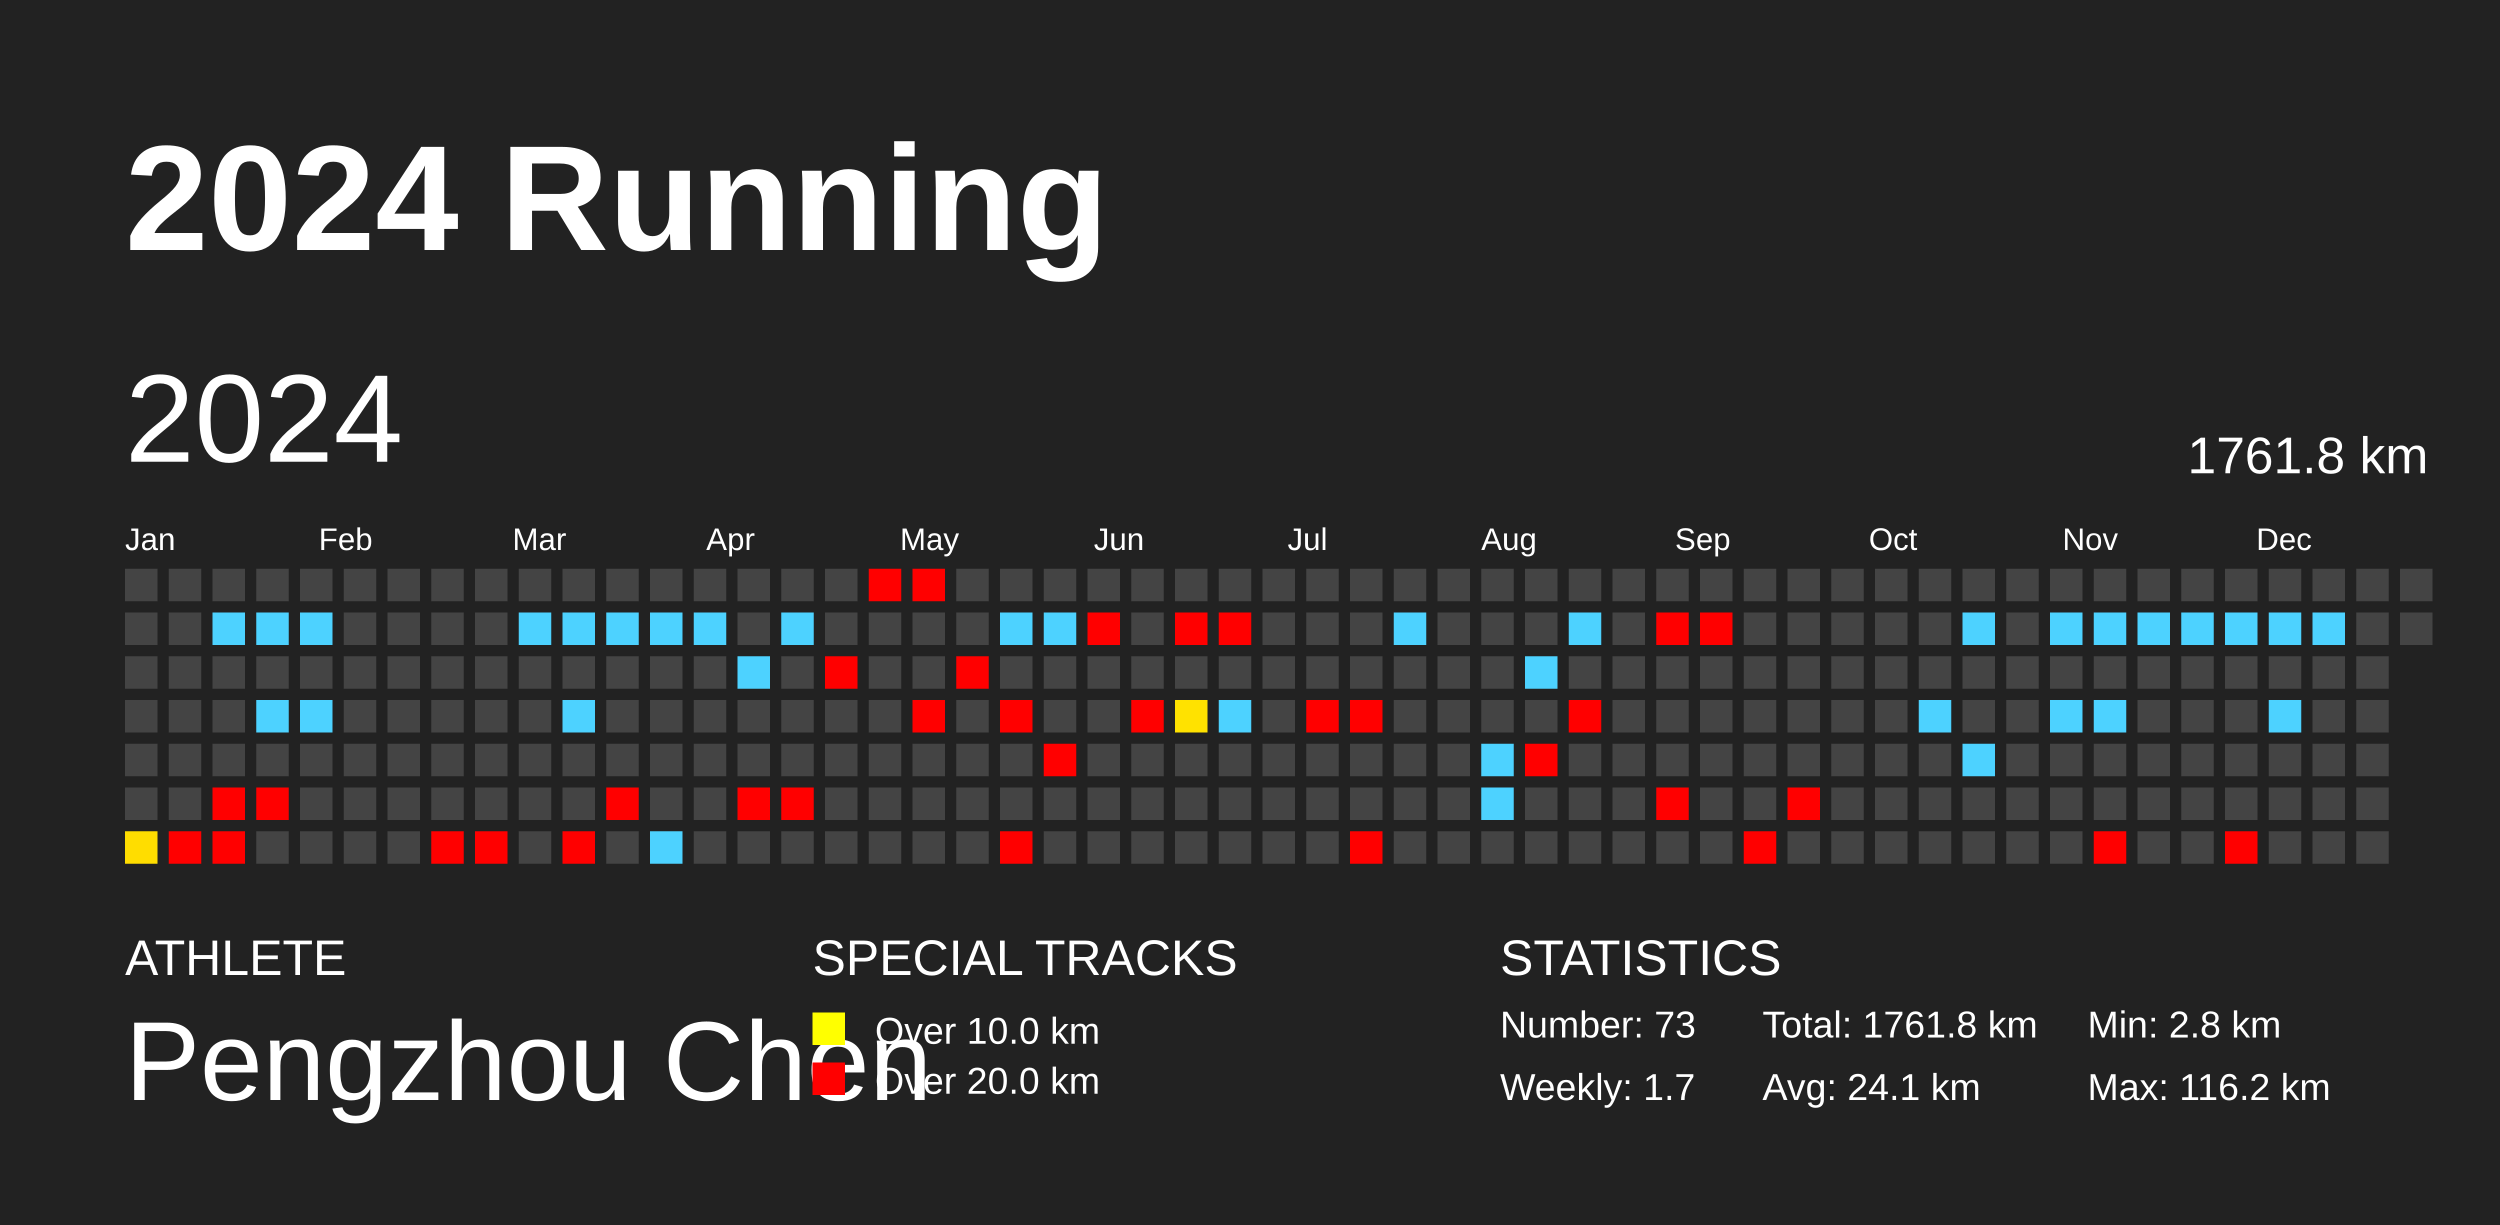
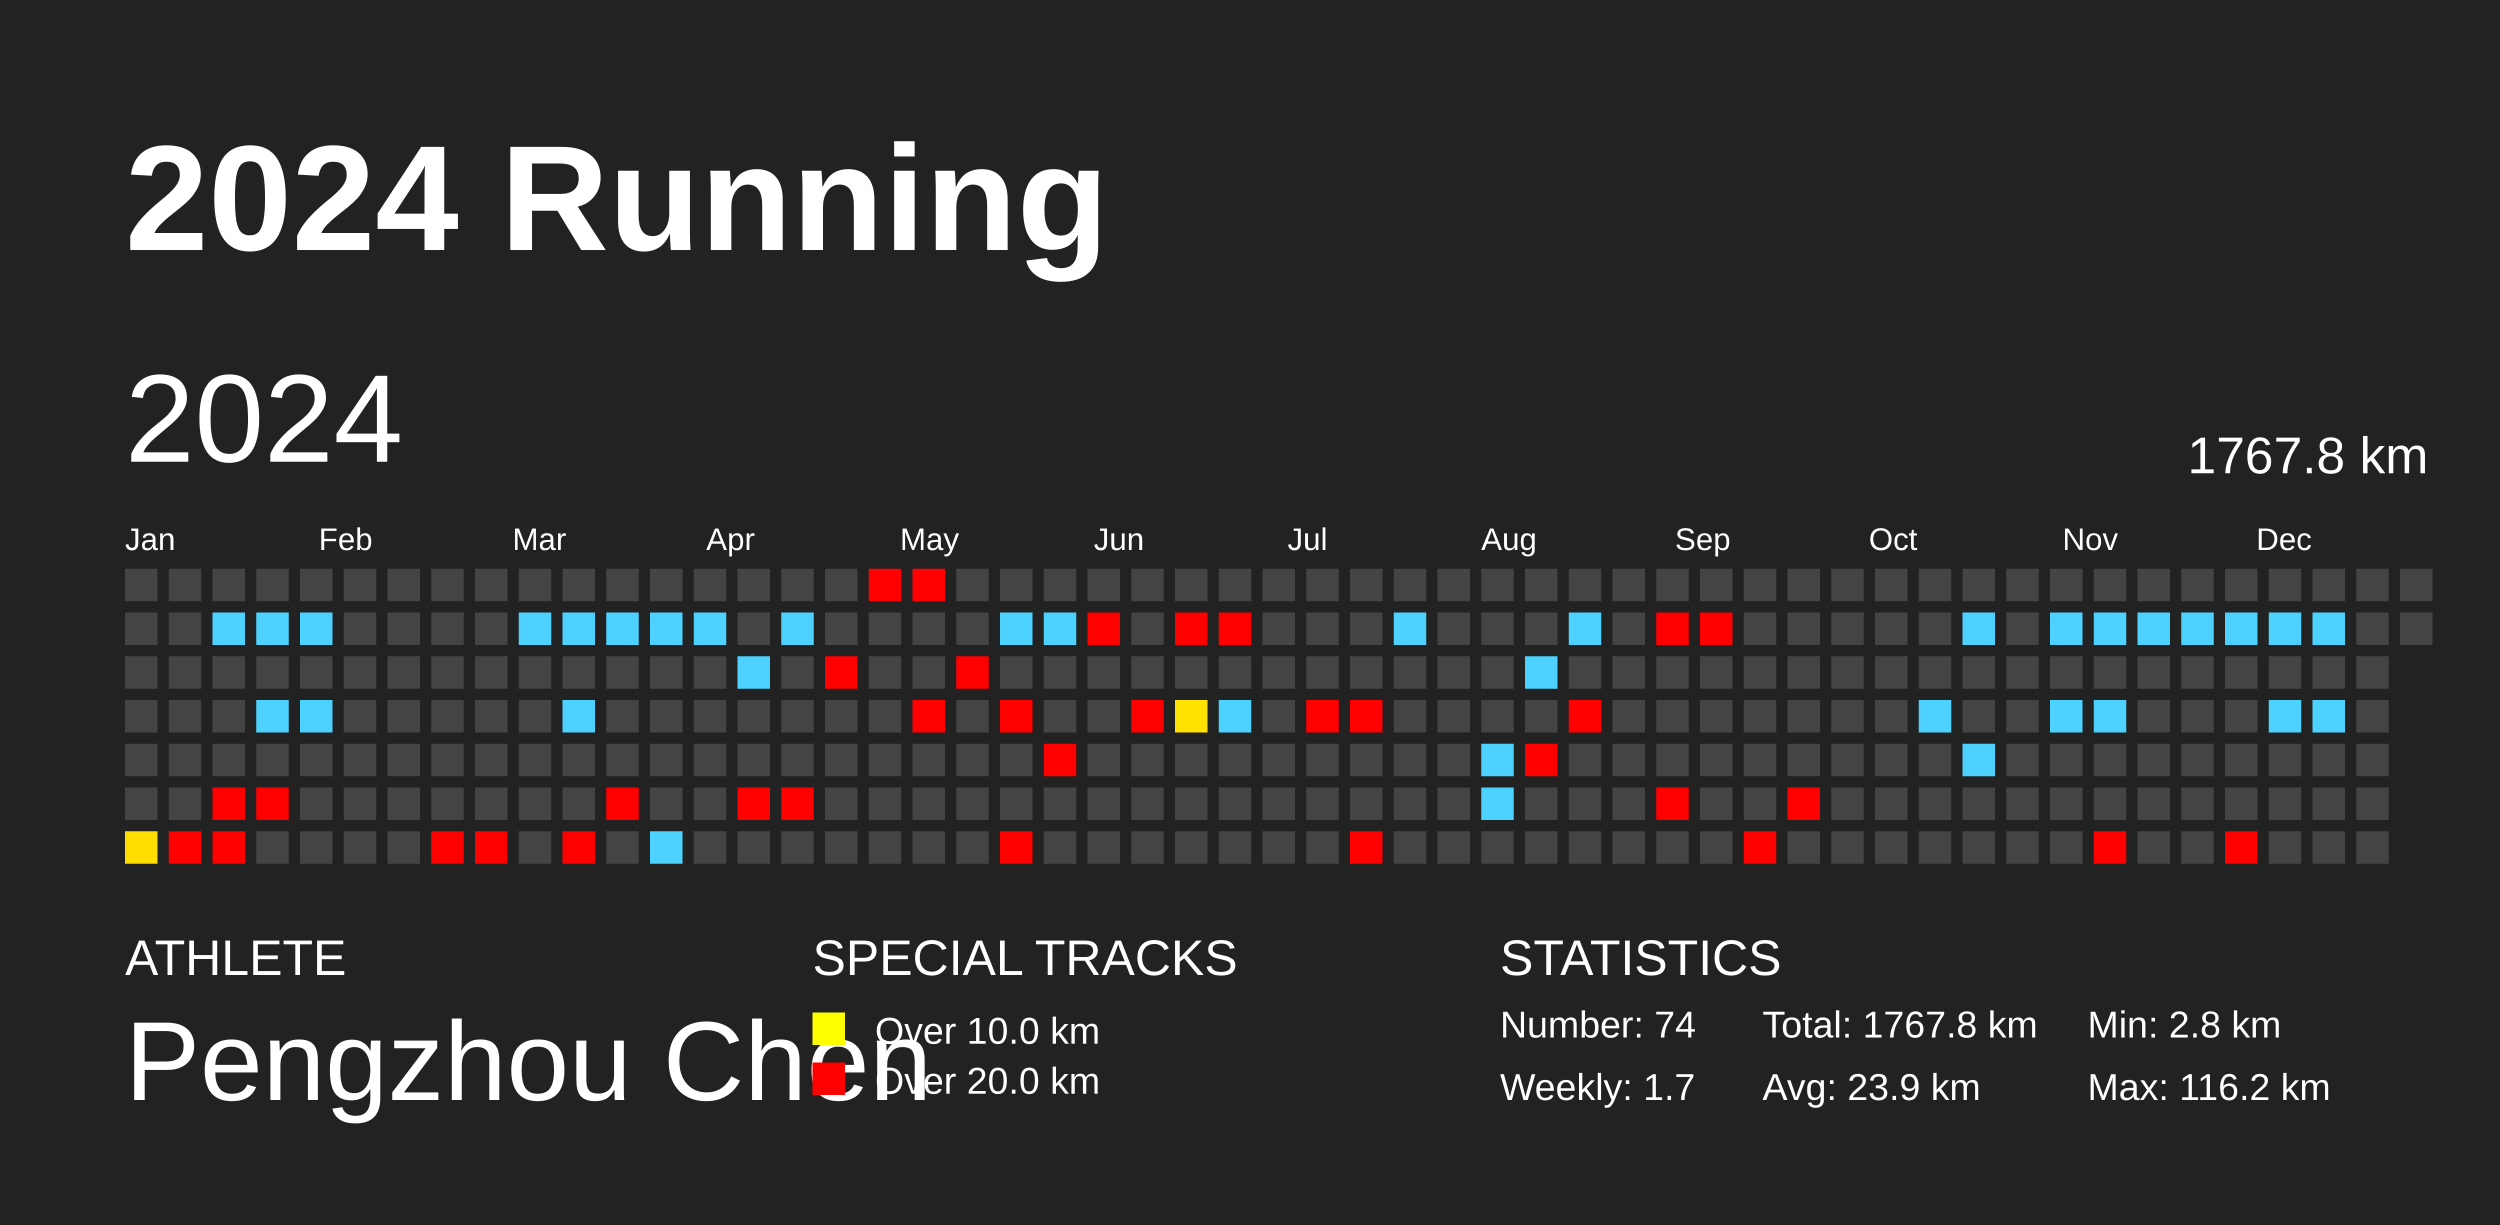
<svg xmlns="http://www.w3.org/2000/svg" baseProfile="full" height="98mm" version="1.1" viewBox="0,0,200,98" width="200mm">
  <defs />
  <rect fill="#222222" height="98" width="200" x="0" y="0" />
  <text fill="#FFFFFF" style="font-size:12px; font-family:Arial; font-weight:bold;" x="10" y="20">2024 Running</text>
  <text fill="#FFFFFF" style="font-size:4px; font-family:Arial" x="10" y="78">ATHLETE</text>
  <text fill="#FFFFFF" style="font-size:9px; font-family:Arial" x="10" y="88">Pengzhou Chen</text>
  <text fill="#FFFFFF" style="font-size:4px; font-family:Arial" x="65" y="78">SPECIAL TRACKS</text>
  <rect fill="yellow" height="2.6" width="2.6" x="65" y="81" />
  <text fill="#FFFFFF" style="font-size:3px; font-family:Arial" x="70" y="83.5">Over 10.0 km</text>
  <rect fill="red" height="2.6" width="2.6" x="65" y="85" />
  <text fill="#FFFFFF" style="font-size:3px; font-family:Arial" x="70" y="87.5">Over 20.0 km</text>
  <text fill="#FFFFFF" style="font-size:4px; font-family:Arial" x="120" y="78">STATISTICS</text>
-   <text fill="#FFFFFF" style="font-size:3px; font-family:Arial" x="120" y="83">Number: 73</text>
+   <text fill="#FFFFFF" style="font-size:3px; font-family:Arial" x="120" y="83">Number: 74</text>
  <text fill="#FFFFFF" style="font-size:3px; font-family:Arial" x="120" y="88">Weekly: 1.7</text>
-   <text fill="#FFFFFF" style="font-size:3px; font-family:Arial" x="141" y="83">Total: 1761.8 km</text>
-   <text fill="#FFFFFF" style="font-size:3px; font-family:Arial" x="141" y="88">Avg: 24.1 km</text>
+   <text fill="#FFFFFF" style="font-size:3px; font-family:Arial" x="141" y="83">Total: 1767.8 km</text>
+   <text fill="#FFFFFF" style="font-size:3px; font-family:Arial" x="141" y="88">Avg: 23.9 km</text>
  <text fill="#FFFFFF" style="font-size:3px; font-family:Arial" x="167" y="83">Min: 2.8 km</text>
  <text fill="#FFFFFF" style="font-size:3px; font-family:Arial" x="167" y="88">Max: 116.2 km</text>
  <text dominant-baseline="hanging" fill="#FFFFFF" style="font-size:10.0px; font-family:Arial;" x="10" y="30">2024</text>
-   <text dominant-baseline="hanging" fill="#FFFFFF" style="font-size:4.125px; font-family:Arial;" x="175" y="35">1761.8 km</text>
+   <text dominant-baseline="hanging" fill="#FFFFFF" style="font-size:4.125px; font-family:Arial;" x="175" y="35">1767.8 km</text>
  <text fill="#FFFFFF" style="font-size:2.5px; font-family:Arial" x="10.0" y="44">Jan</text>
  <text fill="#FFFFFF" style="font-size:2.5px; font-family:Arial" x="25.5" y="44">Feb</text>
  <text fill="#FFFFFF" style="font-size:2.5px; font-family:Arial" x="41.0" y="44">Mar</text>
  <text fill="#FFFFFF" style="font-size:2.5px; font-family:Arial" x="56.5" y="44">Apr</text>
  <text fill="#FFFFFF" style="font-size:2.5px; font-family:Arial" x="72.0" y="44">May</text>
  <text fill="#FFFFFF" style="font-size:2.5px; font-family:Arial" x="87.5" y="44">Jun</text>
  <text fill="#FFFFFF" style="font-size:2.5px; font-family:Arial" x="103.0" y="44">Jul</text>
  <text fill="#FFFFFF" style="font-size:2.5px; font-family:Arial" x="118.5" y="44">Aug</text>
  <text fill="#FFFFFF" style="font-size:2.5px; font-family:Arial" x="134.0" y="44">Sep</text>
  <text fill="#FFFFFF" style="font-size:2.5px; font-family:Arial" x="149.5" y="44">Oct</text>
  <text fill="#FFFFFF" style="font-size:2.5px; font-family:Arial" x="165.0" y="44">Nov</text>
  <text fill="#FFFFFF" style="font-size:2.5px; font-family:Arial" x="180.5" y="44">Dec</text>
  <rect fill="#444444" height="2.6" width="2.6" x="10.0" y="45.5" />
  <rect fill="#444444" height="2.6" width="2.6" x="10.0" y="49.0" />
  <rect fill="#444444" height="2.6" width="2.6" x="10.0" y="52.5" />
  <rect fill="#444444" height="2.6" width="2.6" x="10.0" y="56.0" />
  <rect fill="#444444" height="2.6" width="2.6" x="10.0" y="59.5" />
  <rect fill="#444444" height="2.6" width="2.6" x="10.0" y="63.0" />
  <rect fill="#ffdd00" height="2.6" width="2.6" x="10.0" y="66.5" />
  <rect fill="#444444" height="2.6" width="2.6" x="13.5" y="45.5" />
  <rect fill="#444444" height="2.6" width="2.6" x="13.5" y="49.0" />
  <rect fill="#444444" height="2.6" width="2.6" x="13.5" y="52.5" />
  <rect fill="#444444" height="2.6" width="2.6" x="13.5" y="56.0" />
  <rect fill="#444444" height="2.6" width="2.6" x="13.5" y="59.5" />
  <rect fill="#444444" height="2.6" width="2.6" x="13.5" y="63.0" />
  <rect fill="red" height="2.6" width="2.6" x="13.5" y="66.5" />
  <rect fill="#444444" height="2.6" width="2.6" x="17.0" y="45.5" />
  <rect fill="#4dd2ff" height="2.6" width="2.6" x="17.0" y="49.0" />
  <rect fill="#444444" height="2.6" width="2.6" x="17.0" y="52.5" />
  <rect fill="#444444" height="2.6" width="2.6" x="17.0" y="56.0" />
  <rect fill="#444444" height="2.6" width="2.6" x="17.0" y="59.5" />
  <rect fill="red" height="2.6" width="2.6" x="17.0" y="63.0" />
  <rect fill="red" height="2.6" width="2.6" x="17.0" y="66.5" />
  <rect fill="#444444" height="2.6" width="2.6" x="20.5" y="45.5" />
  <rect fill="#4dd2ff" height="2.6" width="2.6" x="20.5" y="49.0" />
  <rect fill="#444444" height="2.6" width="2.6" x="20.5" y="52.5" />
  <rect fill="#4dd2ff" height="2.6" width="2.6" x="20.5" y="56.0" />
  <rect fill="#444444" height="2.6" width="2.6" x="20.5" y="59.5" />
  <rect fill="red" height="2.6" width="2.6" x="20.5" y="63.0" />
  <rect fill="#444444" height="2.6" width="2.6" x="20.5" y="66.5" />
  <rect fill="#444444" height="2.6" width="2.6" x="24.0" y="45.5" />
  <rect fill="#4dd2ff" height="2.6" width="2.6" x="24.0" y="49.0" />
  <rect fill="#444444" height="2.6" width="2.6" x="24.0" y="52.5" />
  <rect fill="#4dd2ff" height="2.6" width="2.6" x="24.0" y="56.0" />
  <rect fill="#444444" height="2.6" width="2.6" x="24.0" y="59.5" />
  <rect fill="#444444" height="2.6" width="2.6" x="24.0" y="63.0" />
  <rect fill="#444444" height="2.6" width="2.6" x="24.0" y="66.5" />
  <rect fill="#444444" height="2.6" width="2.6" x="27.5" y="45.5" />
  <rect fill="#444444" height="2.6" width="2.6" x="27.5" y="49.0" />
  <rect fill="#444444" height="2.6" width="2.6" x="27.5" y="52.5" />
  <rect fill="#444444" height="2.6" width="2.6" x="27.5" y="56.0" />
  <rect fill="#444444" height="2.6" width="2.6" x="27.5" y="59.5" />
  <rect fill="#444444" height="2.6" width="2.6" x="27.5" y="63.0" />
  <rect fill="#444444" height="2.6" width="2.6" x="27.5" y="66.5" />
  <rect fill="#444444" height="2.6" width="2.6" x="31.0" y="45.5" />
  <rect fill="#444444" height="2.6" width="2.6" x="31.0" y="49.0" />
  <rect fill="#444444" height="2.6" width="2.6" x="31.0" y="52.5" />
  <rect fill="#444444" height="2.6" width="2.6" x="31.0" y="56.0" />
  <rect fill="#444444" height="2.6" width="2.6" x="31.0" y="59.5" />
  <rect fill="#444444" height="2.6" width="2.6" x="31.0" y="63.0" />
  <rect fill="#444444" height="2.6" width="2.6" x="31.0" y="66.5" />
  <rect fill="#444444" height="2.6" width="2.6" x="34.5" y="45.5" />
  <rect fill="#444444" height="2.6" width="2.6" x="34.5" y="49.0" />
  <rect fill="#444444" height="2.6" width="2.6" x="34.5" y="52.5" />
  <rect fill="#444444" height="2.6" width="2.6" x="34.5" y="56.0" />
  <rect fill="#444444" height="2.6" width="2.6" x="34.5" y="59.5" />
  <rect fill="#444444" height="2.6" width="2.6" x="34.5" y="63.0" />
  <rect fill="red" height="2.6" width="2.6" x="34.5" y="66.5" />
  <rect fill="#444444" height="2.6" width="2.6" x="38.0" y="45.5" />
  <rect fill="#444444" height="2.6" width="2.6" x="38.0" y="49.0" />
  <rect fill="#444444" height="2.6" width="2.6" x="38.0" y="52.5" />
  <rect fill="#444444" height="2.6" width="2.6" x="38.0" y="56.0" />
  <rect fill="#444444" height="2.6" width="2.6" x="38.0" y="59.5" />
  <rect fill="#444444" height="2.6" width="2.6" x="38.0" y="63.0" />
  <rect fill="red" height="2.6" width="2.6" x="38.0" y="66.5" />
  <rect fill="#444444" height="2.6" width="2.6" x="41.5" y="45.5" />
  <rect fill="#4dd2ff" height="2.6" width="2.6" x="41.5" y="49.0" />
  <rect fill="#444444" height="2.6" width="2.6" x="41.5" y="52.5" />
  <rect fill="#444444" height="2.6" width="2.6" x="41.5" y="56.0" />
  <rect fill="#444444" height="2.6" width="2.6" x="41.5" y="59.5" />
  <rect fill="#444444" height="2.6" width="2.6" x="41.5" y="63.0" />
  <rect fill="#444444" height="2.6" width="2.6" x="41.5" y="66.5" />
  <rect fill="#444444" height="2.6" width="2.6" x="45.0" y="45.5" />
  <rect fill="#4dd2ff" height="2.6" width="2.6" x="45.0" y="49.0" />
  <rect fill="#444444" height="2.6" width="2.6" x="45.0" y="52.5" />
  <rect fill="#4dd2ff" height="2.6" width="2.6" x="45.0" y="56.0" />
  <rect fill="#444444" height="2.6" width="2.6" x="45.0" y="59.5" />
  <rect fill="#444444" height="2.6" width="2.6" x="45.0" y="63.0" />
  <rect fill="red" height="2.6" width="2.6" x="45.0" y="66.5" />
  <rect fill="#444444" height="2.6" width="2.6" x="48.5" y="45.5" />
  <rect fill="#4dd2ff" height="2.6" width="2.6" x="48.5" y="49.0" />
  <rect fill="#444444" height="2.6" width="2.6" x="48.5" y="52.5" />
  <rect fill="#444444" height="2.6" width="2.6" x="48.5" y="56.0" />
  <rect fill="#444444" height="2.6" width="2.6" x="48.5" y="59.5" />
  <rect fill="red" height="2.6" width="2.6" x="48.5" y="63.0" />
  <rect fill="#444444" height="2.6" width="2.6" x="48.5" y="66.5" />
  <rect fill="#444444" height="2.6" width="2.6" x="52.0" y="45.5" />
  <rect fill="#4dd2ff" height="2.6" width="2.6" x="52.0" y="49.0" />
  <rect fill="#444444" height="2.6" width="2.6" x="52.0" y="52.5" />
  <rect fill="#444444" height="2.6" width="2.6" x="52.0" y="56.0" />
  <rect fill="#444444" height="2.6" width="2.6" x="52.0" y="59.5" />
  <rect fill="#444444" height="2.6" width="2.6" x="52.0" y="63.0" />
  <rect fill="#4dd2ff" height="2.6" width="2.6" x="52.0" y="66.5" />
  <rect fill="#444444" height="2.6" width="2.6" x="55.5" y="45.5" />
  <rect fill="#4dd2ff" height="2.6" width="2.6" x="55.5" y="49.0" />
  <rect fill="#444444" height="2.6" width="2.6" x="55.5" y="52.5" />
  <rect fill="#444444" height="2.6" width="2.6" x="55.5" y="56.0" />
  <rect fill="#444444" height="2.6" width="2.6" x="55.5" y="59.5" />
  <rect fill="#444444" height="2.6" width="2.6" x="55.5" y="63.0" />
  <rect fill="#444444" height="2.6" width="2.6" x="55.5" y="66.5" />
  <rect fill="#444444" height="2.6" width="2.6" x="59.0" y="45.5" />
  <rect fill="#444444" height="2.6" width="2.6" x="59.0" y="49.0" />
  <rect fill="#4dd2ff" height="2.6" width="2.6" x="59.0" y="52.5" />
  <rect fill="#444444" height="2.6" width="2.6" x="59.0" y="56.0" />
  <rect fill="#444444" height="2.6" width="2.6" x="59.0" y="59.5" />
  <rect fill="red" height="2.6" width="2.6" x="59.0" y="63.0" />
  <rect fill="#444444" height="2.6" width="2.6" x="59.0" y="66.5" />
  <rect fill="#444444" height="2.6" width="2.6" x="62.5" y="45.5" />
  <rect fill="#4dd2ff" height="2.6" width="2.6" x="62.5" y="49.0" />
  <rect fill="#444444" height="2.6" width="2.6" x="62.5" y="52.5" />
  <rect fill="#444444" height="2.6" width="2.6" x="62.5" y="56.0" />
  <rect fill="#444444" height="2.6" width="2.6" x="62.5" y="59.5" />
  <rect fill="red" height="2.6" width="2.6" x="62.5" y="63.0" />
  <rect fill="#444444" height="2.6" width="2.6" x="62.5" y="66.5" />
  <rect fill="#444444" height="2.6" width="2.6" x="66.0" y="45.5" />
  <rect fill="#444444" height="2.6" width="2.6" x="66.0" y="49.0" />
  <rect fill="red" height="2.6" width="2.6" x="66.0" y="52.5" />
  <rect fill="#444444" height="2.6" width="2.6" x="66.0" y="56.0" />
  <rect fill="#444444" height="2.6" width="2.6" x="66.0" y="59.5" />
  <rect fill="#444444" height="2.6" width="2.6" x="66.0" y="63.0" />
  <rect fill="#444444" height="2.6" width="2.6" x="66.0" y="66.5" />
  <rect fill="red" height="2.6" width="2.6" x="69.5" y="45.5" />
  <rect fill="#444444" height="2.6" width="2.6" x="69.5" y="49.0" />
  <rect fill="#444444" height="2.6" width="2.6" x="69.5" y="52.5" />
  <rect fill="#444444" height="2.6" width="2.6" x="69.5" y="56.0" />
  <rect fill="#444444" height="2.6" width="2.6" x="69.5" y="59.5" />
  <rect fill="#444444" height="2.6" width="2.6" x="69.5" y="63.0" />
  <rect fill="#444444" height="2.6" width="2.6" x="69.5" y="66.5" />
  <rect fill="red" height="2.6" width="2.6" x="73.0" y="45.5" />
  <rect fill="#444444" height="2.6" width="2.6" x="73.0" y="49.0" />
  <rect fill="#444444" height="2.6" width="2.6" x="73.0" y="52.5" />
  <rect fill="red" height="2.6" width="2.6" x="73.0" y="56.0" />
  <rect fill="#444444" height="2.6" width="2.6" x="73.0" y="59.5" />
  <rect fill="#444444" height="2.6" width="2.6" x="73.0" y="63.0" />
  <rect fill="#444444" height="2.6" width="2.6" x="73.0" y="66.5" />
  <rect fill="#444444" height="2.6" width="2.6" x="76.5" y="45.5" />
  <rect fill="#444444" height="2.6" width="2.6" x="76.5" y="49.0" />
  <rect fill="red" height="2.6" width="2.6" x="76.5" y="52.5" />
  <rect fill="#444444" height="2.6" width="2.6" x="76.5" y="56.0" />
  <rect fill="#444444" height="2.6" width="2.6" x="76.5" y="59.5" />
  <rect fill="#444444" height="2.6" width="2.6" x="76.5" y="63.0" />
  <rect fill="#444444" height="2.6" width="2.6" x="76.5" y="66.5" />
  <rect fill="#444444" height="2.6" width="2.6" x="80.0" y="45.5" />
  <rect fill="#4dd2ff" height="2.6" width="2.6" x="80.0" y="49.0" />
  <rect fill="#444444" height="2.6" width="2.6" x="80.0" y="52.5" />
  <rect fill="red" height="2.6" width="2.6" x="80.0" y="56.0" />
  <rect fill="#444444" height="2.6" width="2.6" x="80.0" y="59.5" />
  <rect fill="#444444" height="2.6" width="2.6" x="80.0" y="63.0" />
  <rect fill="red" height="2.6" width="2.6" x="80.0" y="66.5" />
  <rect fill="#444444" height="2.6" width="2.6" x="83.5" y="45.5" />
  <rect fill="#4dd2ff" height="2.6" width="2.6" x="83.5" y="49.0" />
  <rect fill="#444444" height="2.6" width="2.6" x="83.5" y="52.5" />
  <rect fill="#444444" height="2.6" width="2.6" x="83.5" y="56.0" />
  <rect fill="red" height="2.6" width="2.6" x="83.5" y="59.5" />
  <rect fill="#444444" height="2.6" width="2.6" x="83.5" y="63.0" />
  <rect fill="#444444" height="2.6" width="2.6" x="83.5" y="66.5" />
  <rect fill="#444444" height="2.6" width="2.6" x="87.0" y="45.5" />
  <rect fill="red" height="2.6" width="2.6" x="87.0" y="49.0" />
  <rect fill="#444444" height="2.6" width="2.6" x="87.0" y="52.5" />
  <rect fill="#444444" height="2.6" width="2.6" x="87.0" y="56.0" />
  <rect fill="#444444" height="2.6" width="2.6" x="87.0" y="59.5" />
  <rect fill="#444444" height="2.6" width="2.6" x="87.0" y="63.0" />
  <rect fill="#444444" height="2.6" width="2.6" x="87.0" y="66.5" />
  <rect fill="#444444" height="2.6" width="2.6" x="90.5" y="45.5" />
  <rect fill="#444444" height="2.6" width="2.6" x="90.5" y="49.0" />
  <rect fill="#444444" height="2.6" width="2.6" x="90.5" y="52.5" />
  <rect fill="red" height="2.6" width="2.6" x="90.5" y="56.0" />
  <rect fill="#444444" height="2.6" width="2.6" x="90.5" y="59.5" />
  <rect fill="#444444" height="2.6" width="2.6" x="90.5" y="63.0" />
  <rect fill="#444444" height="2.6" width="2.6" x="90.5" y="66.5" />
  <rect fill="#444444" height="2.6" width="2.6" x="94.0" y="45.5" />
  <rect fill="red" height="2.6" width="2.6" x="94.0" y="49.0" />
  <rect fill="#444444" height="2.6" width="2.6" x="94.0" y="52.5" />
  <rect fill="#ffe200" height="2.6" width="2.6" x="94.0" y="56.0" />
  <rect fill="#444444" height="2.6" width="2.6" x="94.0" y="59.5" />
  <rect fill="#444444" height="2.6" width="2.6" x="94.0" y="63.0" />
  <rect fill="#444444" height="2.6" width="2.6" x="94.0" y="66.5" />
  <rect fill="#444444" height="2.6" width="2.6" x="97.5" y="45.5" />
  <rect fill="red" height="2.6" width="2.6" x="97.5" y="49.0" />
  <rect fill="#444444" height="2.6" width="2.6" x="97.5" y="52.5" />
  <rect fill="#4dd2ff" height="2.6" width="2.6" x="97.5" y="56.0" />
  <rect fill="#444444" height="2.6" width="2.6" x="97.5" y="59.5" />
  <rect fill="#444444" height="2.6" width="2.6" x="97.5" y="63.0" />
  <rect fill="#444444" height="2.6" width="2.6" x="97.5" y="66.5" />
  <rect fill="#444444" height="2.6" width="2.6" x="101.0" y="45.5" />
  <rect fill="#444444" height="2.6" width="2.6" x="101.0" y="49.0" />
  <rect fill="#444444" height="2.6" width="2.6" x="101.0" y="52.5" />
  <rect fill="#444444" height="2.6" width="2.6" x="101.0" y="56.0" />
  <rect fill="#444444" height="2.6" width="2.6" x="101.0" y="59.5" />
  <rect fill="#444444" height="2.6" width="2.6" x="101.0" y="63.0" />
  <rect fill="#444444" height="2.6" width="2.6" x="101.0" y="66.5" />
  <rect fill="#444444" height="2.6" width="2.6" x="104.5" y="45.5" />
  <rect fill="#444444" height="2.6" width="2.6" x="104.5" y="49.0" />
  <rect fill="#444444" height="2.6" width="2.6" x="104.5" y="52.5" />
  <rect fill="red" height="2.6" width="2.6" x="104.5" y="56.0" />
  <rect fill="#444444" height="2.6" width="2.6" x="104.5" y="59.5" />
  <rect fill="#444444" height="2.6" width="2.6" x="104.5" y="63.0" />
  <rect fill="#444444" height="2.6" width="2.6" x="104.5" y="66.5" />
  <rect fill="#444444" height="2.6" width="2.6" x="108.0" y="45.5" />
  <rect fill="#444444" height="2.6" width="2.6" x="108.0" y="49.0" />
  <rect fill="#444444" height="2.6" width="2.6" x="108.0" y="52.5" />
  <rect fill="red" height="2.6" width="2.6" x="108.0" y="56.0" />
  <rect fill="#444444" height="2.6" width="2.6" x="108.0" y="59.5" />
  <rect fill="#444444" height="2.6" width="2.6" x="108.0" y="63.0" />
  <rect fill="red" height="2.6" width="2.6" x="108.0" y="66.5" />
  <rect fill="#444444" height="2.6" width="2.6" x="111.5" y="45.5" />
  <rect fill="#4dd2ff" height="2.6" width="2.6" x="111.5" y="49.0" />
  <rect fill="#444444" height="2.6" width="2.6" x="111.5" y="52.5" />
  <rect fill="#444444" height="2.6" width="2.6" x="111.5" y="56.0" />
  <rect fill="#444444" height="2.6" width="2.6" x="111.5" y="59.5" />
  <rect fill="#444444" height="2.6" width="2.6" x="111.5" y="63.0" />
  <rect fill="#444444" height="2.6" width="2.6" x="111.5" y="66.5" />
  <rect fill="#444444" height="2.6" width="2.6" x="115.0" y="45.5" />
  <rect fill="#444444" height="2.6" width="2.6" x="115.0" y="49.0" />
  <rect fill="#444444" height="2.6" width="2.6" x="115.0" y="52.5" />
  <rect fill="#444444" height="2.6" width="2.6" x="115.0" y="56.0" />
  <rect fill="#444444" height="2.6" width="2.6" x="115.0" y="59.5" />
  <rect fill="#444444" height="2.6" width="2.6" x="115.0" y="63.0" />
  <rect fill="#444444" height="2.6" width="2.6" x="115.0" y="66.5" />
  <rect fill="#444444" height="2.6" width="2.6" x="118.5" y="45.5" />
  <rect fill="#444444" height="2.6" width="2.6" x="118.5" y="49.0" />
  <rect fill="#444444" height="2.6" width="2.6" x="118.5" y="52.5" />
  <rect fill="#444444" height="2.6" width="2.6" x="118.5" y="56.0" />
  <rect fill="#4dd2ff" height="2.6" width="2.6" x="118.5" y="59.5" />
  <rect fill="#4dd2ff" height="2.6" width="2.6" x="118.5" y="63.0" />
  <rect fill="#444444" height="2.6" width="2.6" x="118.5" y="66.5" />
  <rect fill="#444444" height="2.6" width="2.6" x="122.0" y="45.5" />
  <rect fill="#444444" height="2.6" width="2.6" x="122.0" y="49.0" />
  <rect fill="#4dd2ff" height="2.6" width="2.6" x="122.0" y="52.5" />
  <rect fill="#444444" height="2.6" width="2.6" x="122.0" y="56.0" />
  <rect fill="red" height="2.6" width="2.6" x="122.0" y="59.5" />
  <rect fill="#444444" height="2.6" width="2.6" x="122.0" y="63.0" />
  <rect fill="#444444" height="2.6" width="2.6" x="122.0" y="66.5" />
  <rect fill="#444444" height="2.6" width="2.6" x="125.5" y="45.5" />
  <rect fill="#4dd2ff" height="2.6" width="2.6" x="125.5" y="49.0" />
  <rect fill="#444444" height="2.6" width="2.6" x="125.5" y="52.5" />
  <rect fill="red" height="2.6" width="2.6" x="125.5" y="56.0" />
  <rect fill="#444444" height="2.6" width="2.6" x="125.5" y="59.5" />
  <rect fill="#444444" height="2.6" width="2.6" x="125.5" y="63.0" />
  <rect fill="#444444" height="2.6" width="2.6" x="125.5" y="66.5" />
  <rect fill="#444444" height="2.6" width="2.6" x="129.0" y="45.5" />
  <rect fill="#444444" height="2.6" width="2.6" x="129.0" y="49.0" />
  <rect fill="#444444" height="2.6" width="2.6" x="129.0" y="52.5" />
  <rect fill="#444444" height="2.6" width="2.6" x="129.0" y="56.0" />
  <rect fill="#444444" height="2.6" width="2.6" x="129.0" y="59.5" />
  <rect fill="#444444" height="2.6" width="2.6" x="129.0" y="63.0" />
  <rect fill="#444444" height="2.6" width="2.6" x="129.0" y="66.5" />
  <rect fill="#444444" height="2.6" width="2.6" x="132.5" y="45.5" />
  <rect fill="red" height="2.6" width="2.6" x="132.5" y="49.0" />
  <rect fill="#444444" height="2.6" width="2.6" x="132.5" y="52.5" />
  <rect fill="#444444" height="2.6" width="2.6" x="132.5" y="56.0" />
  <rect fill="#444444" height="2.6" width="2.6" x="132.5" y="59.5" />
  <rect fill="red" height="2.6" width="2.6" x="132.5" y="63.0" />
  <rect fill="#444444" height="2.6" width="2.6" x="132.5" y="66.5" />
  <rect fill="#444444" height="2.6" width="2.6" x="136.0" y="45.5" />
  <rect fill="red" height="2.6" width="2.6" x="136.0" y="49.0" />
  <rect fill="#444444" height="2.6" width="2.6" x="136.0" y="52.5" />
  <rect fill="#444444" height="2.6" width="2.6" x="136.0" y="56.0" />
  <rect fill="#444444" height="2.6" width="2.6" x="136.0" y="59.5" />
  <rect fill="#444444" height="2.6" width="2.6" x="136.0" y="63.0" />
  <rect fill="#444444" height="2.6" width="2.6" x="136.0" y="66.5" />
  <rect fill="#444444" height="2.6" width="2.6" x="139.5" y="45.5" />
  <rect fill="#444444" height="2.6" width="2.6" x="139.5" y="49.0" />
  <rect fill="#444444" height="2.6" width="2.6" x="139.5" y="52.5" />
  <rect fill="#444444" height="2.6" width="2.6" x="139.5" y="56.0" />
  <rect fill="#444444" height="2.6" width="2.6" x="139.5" y="59.5" />
  <rect fill="#444444" height="2.6" width="2.6" x="139.5" y="63.0" />
  <rect fill="red" height="2.6" width="2.6" x="139.5" y="66.5" />
  <rect fill="#444444" height="2.6" width="2.6" x="143.0" y="45.5" />
  <rect fill="#444444" height="2.6" width="2.6" x="143.0" y="49.0" />
  <rect fill="#444444" height="2.6" width="2.6" x="143.0" y="52.5" />
  <rect fill="#444444" height="2.6" width="2.6" x="143.0" y="56.0" />
  <rect fill="#444444" height="2.6" width="2.6" x="143.0" y="59.5" />
  <rect fill="red" height="2.6" width="2.6" x="143.0" y="63.0" />
  <rect fill="#444444" height="2.6" width="2.6" x="143.0" y="66.5" />
  <rect fill="#444444" height="2.6" width="2.6" x="146.5" y="45.5" />
  <rect fill="#444444" height="2.6" width="2.6" x="146.5" y="49.0" />
  <rect fill="#444444" height="2.6" width="2.6" x="146.5" y="52.5" />
  <rect fill="#444444" height="2.6" width="2.6" x="146.5" y="56.0" />
  <rect fill="#444444" height="2.6" width="2.6" x="146.5" y="59.5" />
  <rect fill="#444444" height="2.6" width="2.6" x="146.5" y="63.0" />
  <rect fill="#444444" height="2.6" width="2.6" x="146.5" y="66.5" />
  <rect fill="#444444" height="2.6" width="2.6" x="150.0" y="45.5" />
  <rect fill="#444444" height="2.6" width="2.6" x="150.0" y="49.0" />
  <rect fill="#444444" height="2.6" width="2.6" x="150.0" y="52.5" />
  <rect fill="#444444" height="2.6" width="2.6" x="150.0" y="56.0" />
  <rect fill="#444444" height="2.6" width="2.6" x="150.0" y="59.5" />
  <rect fill="#444444" height="2.6" width="2.6" x="150.0" y="63.0" />
  <rect fill="#444444" height="2.6" width="2.6" x="150.0" y="66.5" />
  <rect fill="#444444" height="2.6" width="2.6" x="153.5" y="45.5" />
  <rect fill="#444444" height="2.6" width="2.6" x="153.5" y="49.0" />
  <rect fill="#444444" height="2.6" width="2.6" x="153.5" y="52.5" />
  <rect fill="#4dd2ff" height="2.6" width="2.6" x="153.5" y="56.0" />
  <rect fill="#444444" height="2.6" width="2.6" x="153.5" y="59.5" />
  <rect fill="#444444" height="2.6" width="2.6" x="153.5" y="63.0" />
  <rect fill="#444444" height="2.6" width="2.6" x="153.5" y="66.5" />
  <rect fill="#444444" height="2.6" width="2.6" x="157.0" y="45.5" />
  <rect fill="#4dd2ff" height="2.6" width="2.6" x="157.0" y="49.0" />
  <rect fill="#444444" height="2.6" width="2.6" x="157.0" y="52.5" />
  <rect fill="#444444" height="2.6" width="2.6" x="157.0" y="56.0" />
  <rect fill="#4dd2ff" height="2.6" width="2.6" x="157.0" y="59.5" />
  <rect fill="#444444" height="2.6" width="2.6" x="157.0" y="63.0" />
  <rect fill="#444444" height="2.6" width="2.6" x="157.0" y="66.5" />
  <rect fill="#444444" height="2.6" width="2.6" x="160.5" y="45.5" />
  <rect fill="#444444" height="2.6" width="2.6" x="160.5" y="49.0" />
  <rect fill="#444444" height="2.6" width="2.6" x="160.5" y="52.5" />
  <rect fill="#444444" height="2.6" width="2.6" x="160.5" y="56.0" />
  <rect fill="#444444" height="2.6" width="2.6" x="160.5" y="59.5" />
  <rect fill="#444444" height="2.6" width="2.6" x="160.5" y="63.0" />
  <rect fill="#444444" height="2.6" width="2.6" x="160.5" y="66.5" />
  <rect fill="#444444" height="2.6" width="2.6" x="164.0" y="45.5" />
  <rect fill="#4dd2ff" height="2.6" width="2.6" x="164.0" y="49.0" />
  <rect fill="#444444" height="2.6" width="2.6" x="164.0" y="52.5" />
  <rect fill="#4dd2ff" height="2.6" width="2.6" x="164.0" y="56.0" />
  <rect fill="#444444" height="2.6" width="2.6" x="164.0" y="59.5" />
  <rect fill="#444444" height="2.6" width="2.6" x="164.0" y="63.0" />
  <rect fill="#444444" height="2.6" width="2.6" x="164.0" y="66.5" />
  <rect fill="#444444" height="2.6" width="2.6" x="167.5" y="45.5" />
  <rect fill="#4dd2ff" height="2.6" width="2.6" x="167.5" y="49.0" />
  <rect fill="#444444" height="2.6" width="2.6" x="167.5" y="52.5" />
  <rect fill="#4dd2ff" height="2.6" width="2.6" x="167.5" y="56.0" />
  <rect fill="#444444" height="2.6" width="2.6" x="167.5" y="59.5" />
  <rect fill="#444444" height="2.6" width="2.6" x="167.5" y="63.0" />
  <rect fill="red" height="2.6" width="2.6" x="167.5" y="66.5" />
  <rect fill="#444444" height="2.6" width="2.6" x="171.0" y="45.5" />
  <rect fill="#4dd2ff" height="2.6" width="2.6" x="171.0" y="49.0" />
  <rect fill="#444444" height="2.6" width="2.6" x="171.0" y="52.5" />
  <rect fill="#444444" height="2.6" width="2.6" x="171.0" y="56.0" />
  <rect fill="#444444" height="2.6" width="2.6" x="171.0" y="59.5" />
  <rect fill="#444444" height="2.6" width="2.6" x="171.0" y="63.0" />
  <rect fill="#444444" height="2.6" width="2.6" x="171.0" y="66.5" />
  <rect fill="#444444" height="2.6" width="2.6" x="174.5" y="45.5" />
  <rect fill="#4dd2ff" height="2.6" width="2.6" x="174.5" y="49.0" />
  <rect fill="#444444" height="2.6" width="2.6" x="174.5" y="52.5" />
  <rect fill="#444444" height="2.6" width="2.6" x="174.5" y="56.0" />
  <rect fill="#444444" height="2.6" width="2.6" x="174.5" y="59.5" />
  <rect fill="#444444" height="2.6" width="2.6" x="174.5" y="63.0" />
  <rect fill="#444444" height="2.6" width="2.6" x="174.5" y="66.5" />
  <rect fill="#444444" height="2.6" width="2.6" x="178.0" y="45.5" />
  <rect fill="#4dd2ff" height="2.6" width="2.6" x="178.0" y="49.0" />
  <rect fill="#444444" height="2.6" width="2.6" x="178.0" y="52.5" />
  <rect fill="#444444" height="2.6" width="2.6" x="178.0" y="56.0" />
  <rect fill="#444444" height="2.6" width="2.6" x="178.0" y="59.5" />
  <rect fill="#444444" height="2.6" width="2.6" x="178.0" y="63.0" />
  <rect fill="red" height="2.6" width="2.6" x="178.0" y="66.5" />
  <rect fill="#444444" height="2.6" width="2.6" x="181.5" y="45.5" />
  <rect fill="#4dd2ff" height="2.6" width="2.6" x="181.5" y="49.0" />
  <rect fill="#444444" height="2.6" width="2.6" x="181.5" y="52.5" />
  <rect fill="#4dd2ff" height="2.6" width="2.6" x="181.5" y="56.0" />
  <rect fill="#444444" height="2.6" width="2.6" x="181.5" y="59.5" />
  <rect fill="#444444" height="2.6" width="2.6" x="181.5" y="63.0" />
  <rect fill="#444444" height="2.6" width="2.6" x="181.5" y="66.5" />
  <rect fill="#444444" height="2.6" width="2.6" x="185.0" y="45.5" />
  <rect fill="#4dd2ff" height="2.6" width="2.6" x="185.0" y="49.0" />
  <rect fill="#444444" height="2.6" width="2.6" x="185.0" y="52.5" />
-   <rect fill="#444444" height="2.6" width="2.6" x="185.0" y="56.0" />
+   <rect fill="#4dd2ff" height="2.6" width="2.6" x="185.0" y="56.0" />
  <rect fill="#444444" height="2.6" width="2.6" x="185.0" y="59.5" />
  <rect fill="#444444" height="2.6" width="2.6" x="185.0" y="63.0" />
  <rect fill="#444444" height="2.6" width="2.6" x="185.0" y="66.5" />
  <rect fill="#444444" height="2.6" width="2.6" x="188.5" y="45.5" />
  <rect fill="#444444" height="2.6" width="2.6" x="188.5" y="49.0" />
  <rect fill="#444444" height="2.6" width="2.6" x="188.5" y="52.5" />
  <rect fill="#444444" height="2.6" width="2.6" x="188.5" y="56.0" />
  <rect fill="#444444" height="2.6" width="2.6" x="188.5" y="59.5" />
  <rect fill="#444444" height="2.6" width="2.6" x="188.5" y="63.0" />
  <rect fill="#444444" height="2.6" width="2.6" x="188.5" y="66.5" />
  <rect fill="#444444" height="2.6" width="2.6" x="192.0" y="45.5" />
  <rect fill="#444444" height="2.6" width="2.6" x="192.0" y="49.0" />
</svg>
